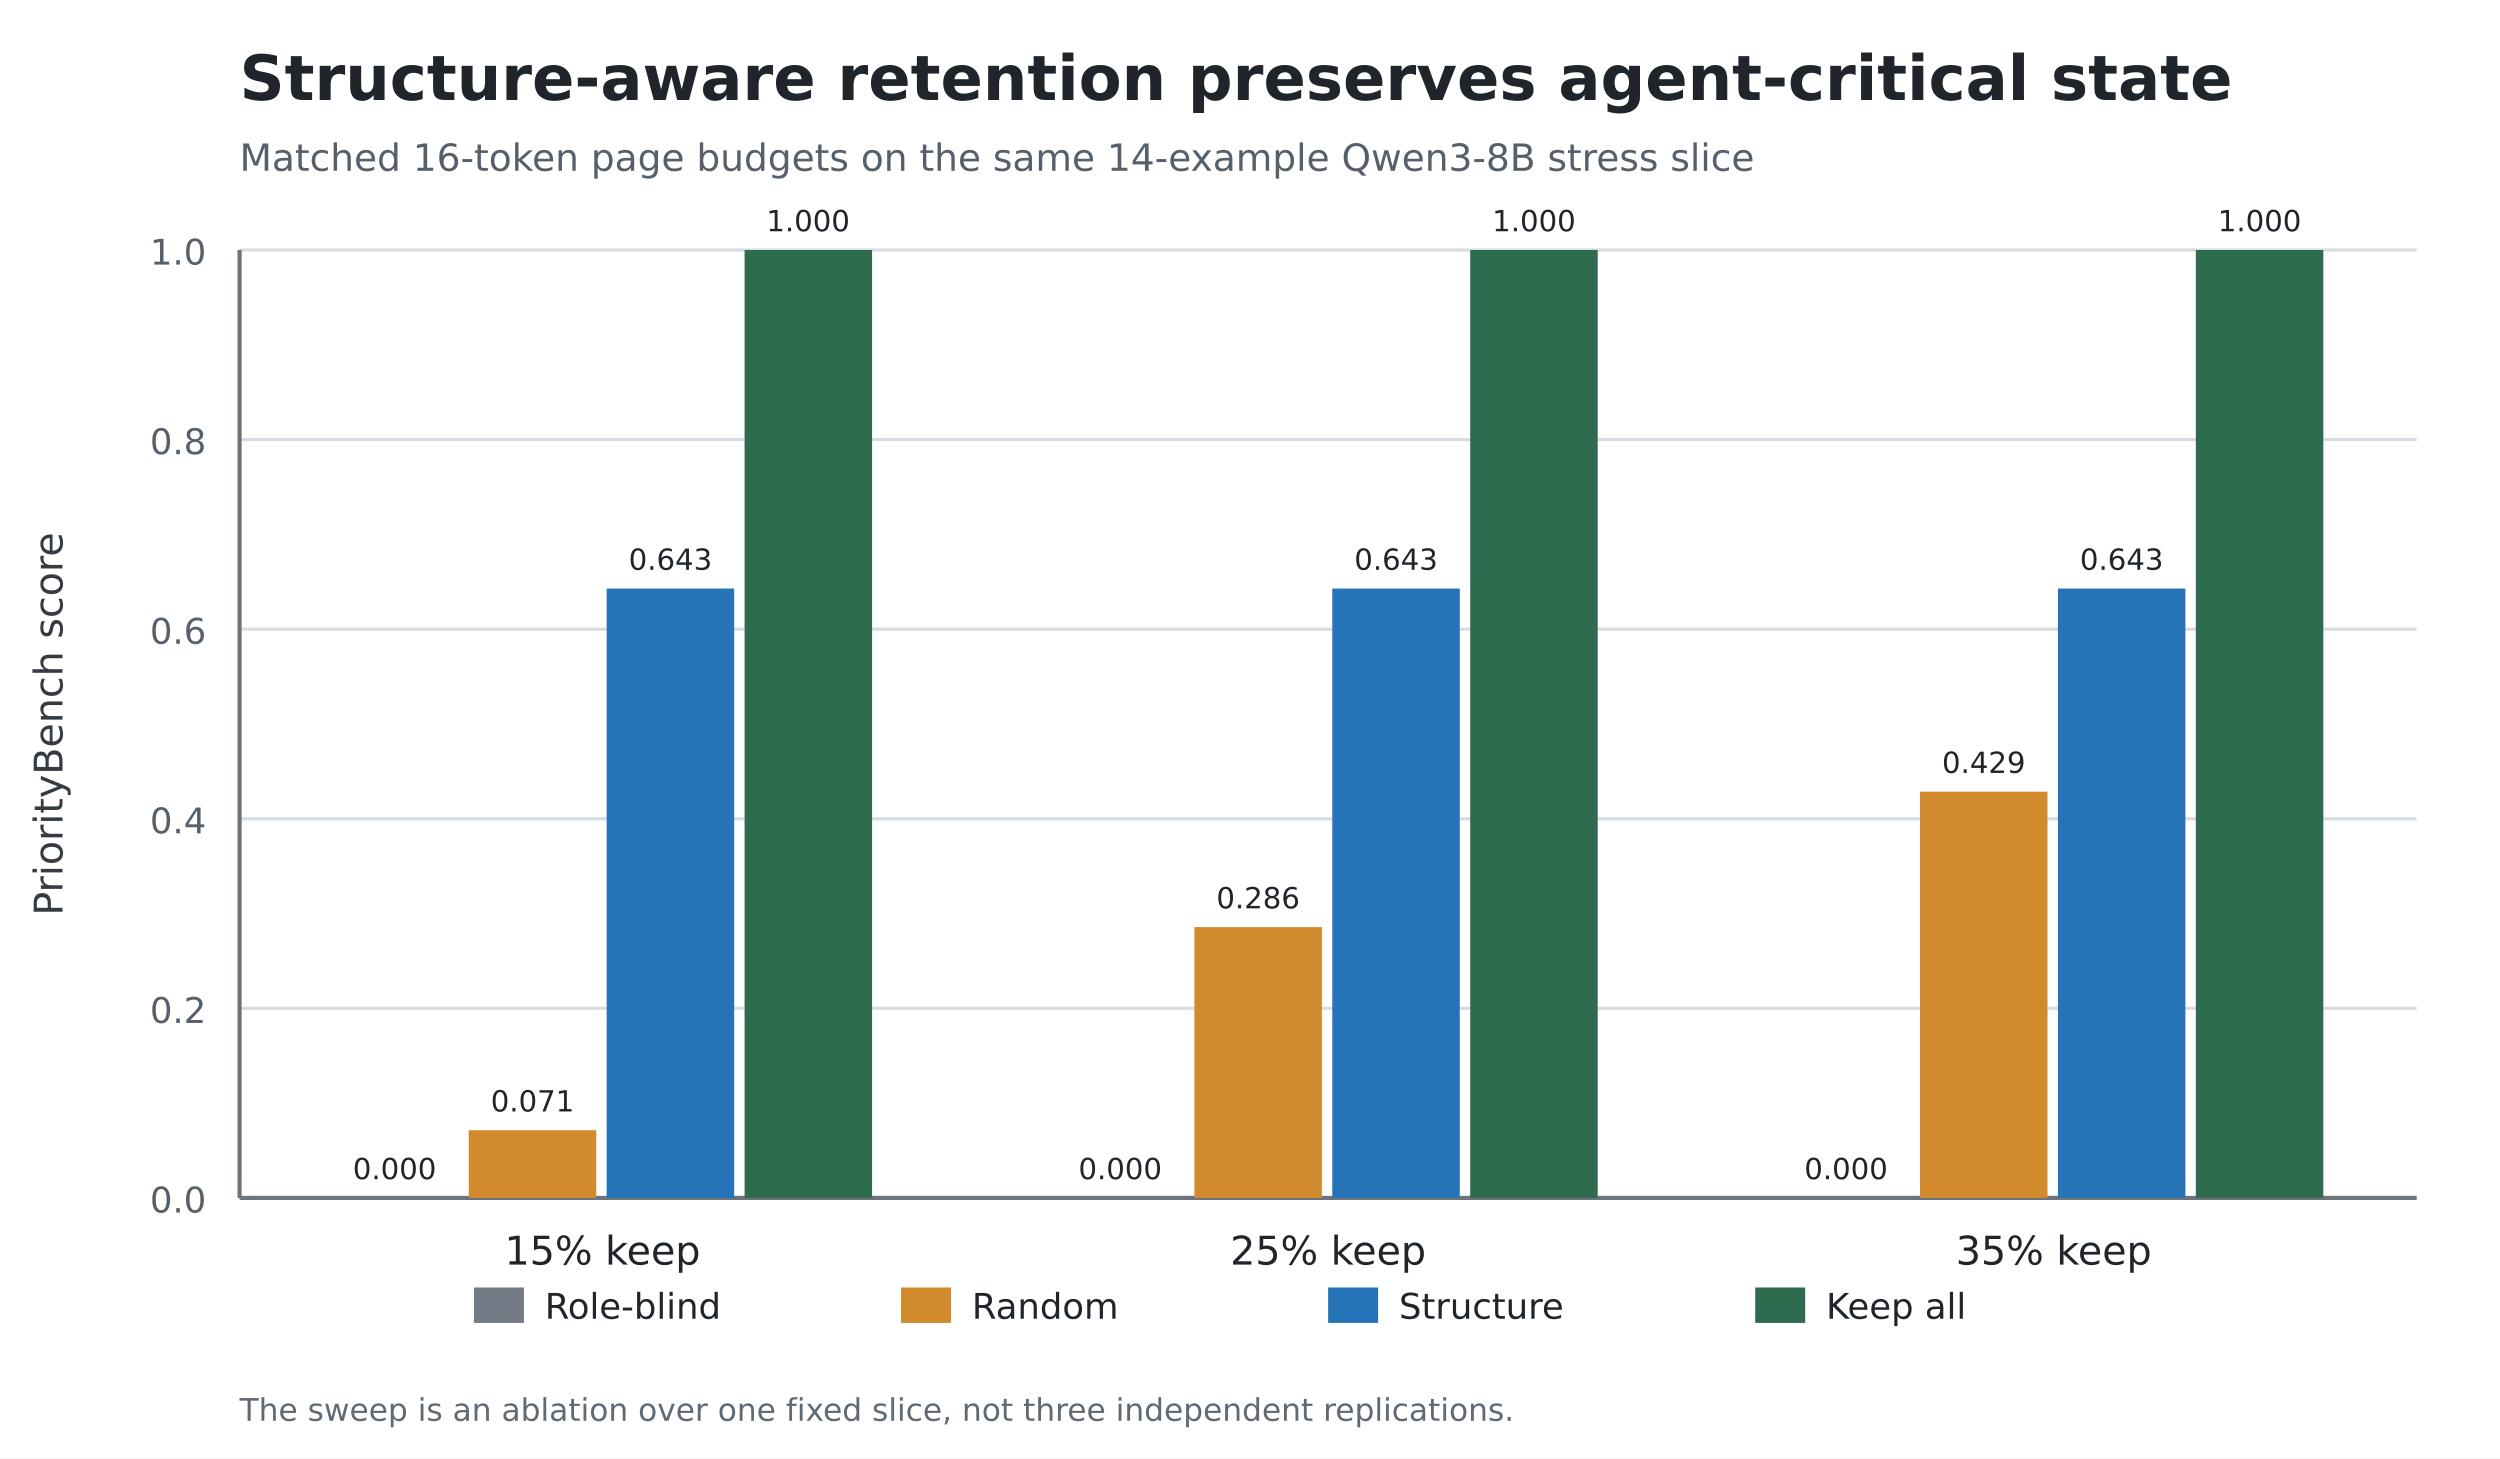
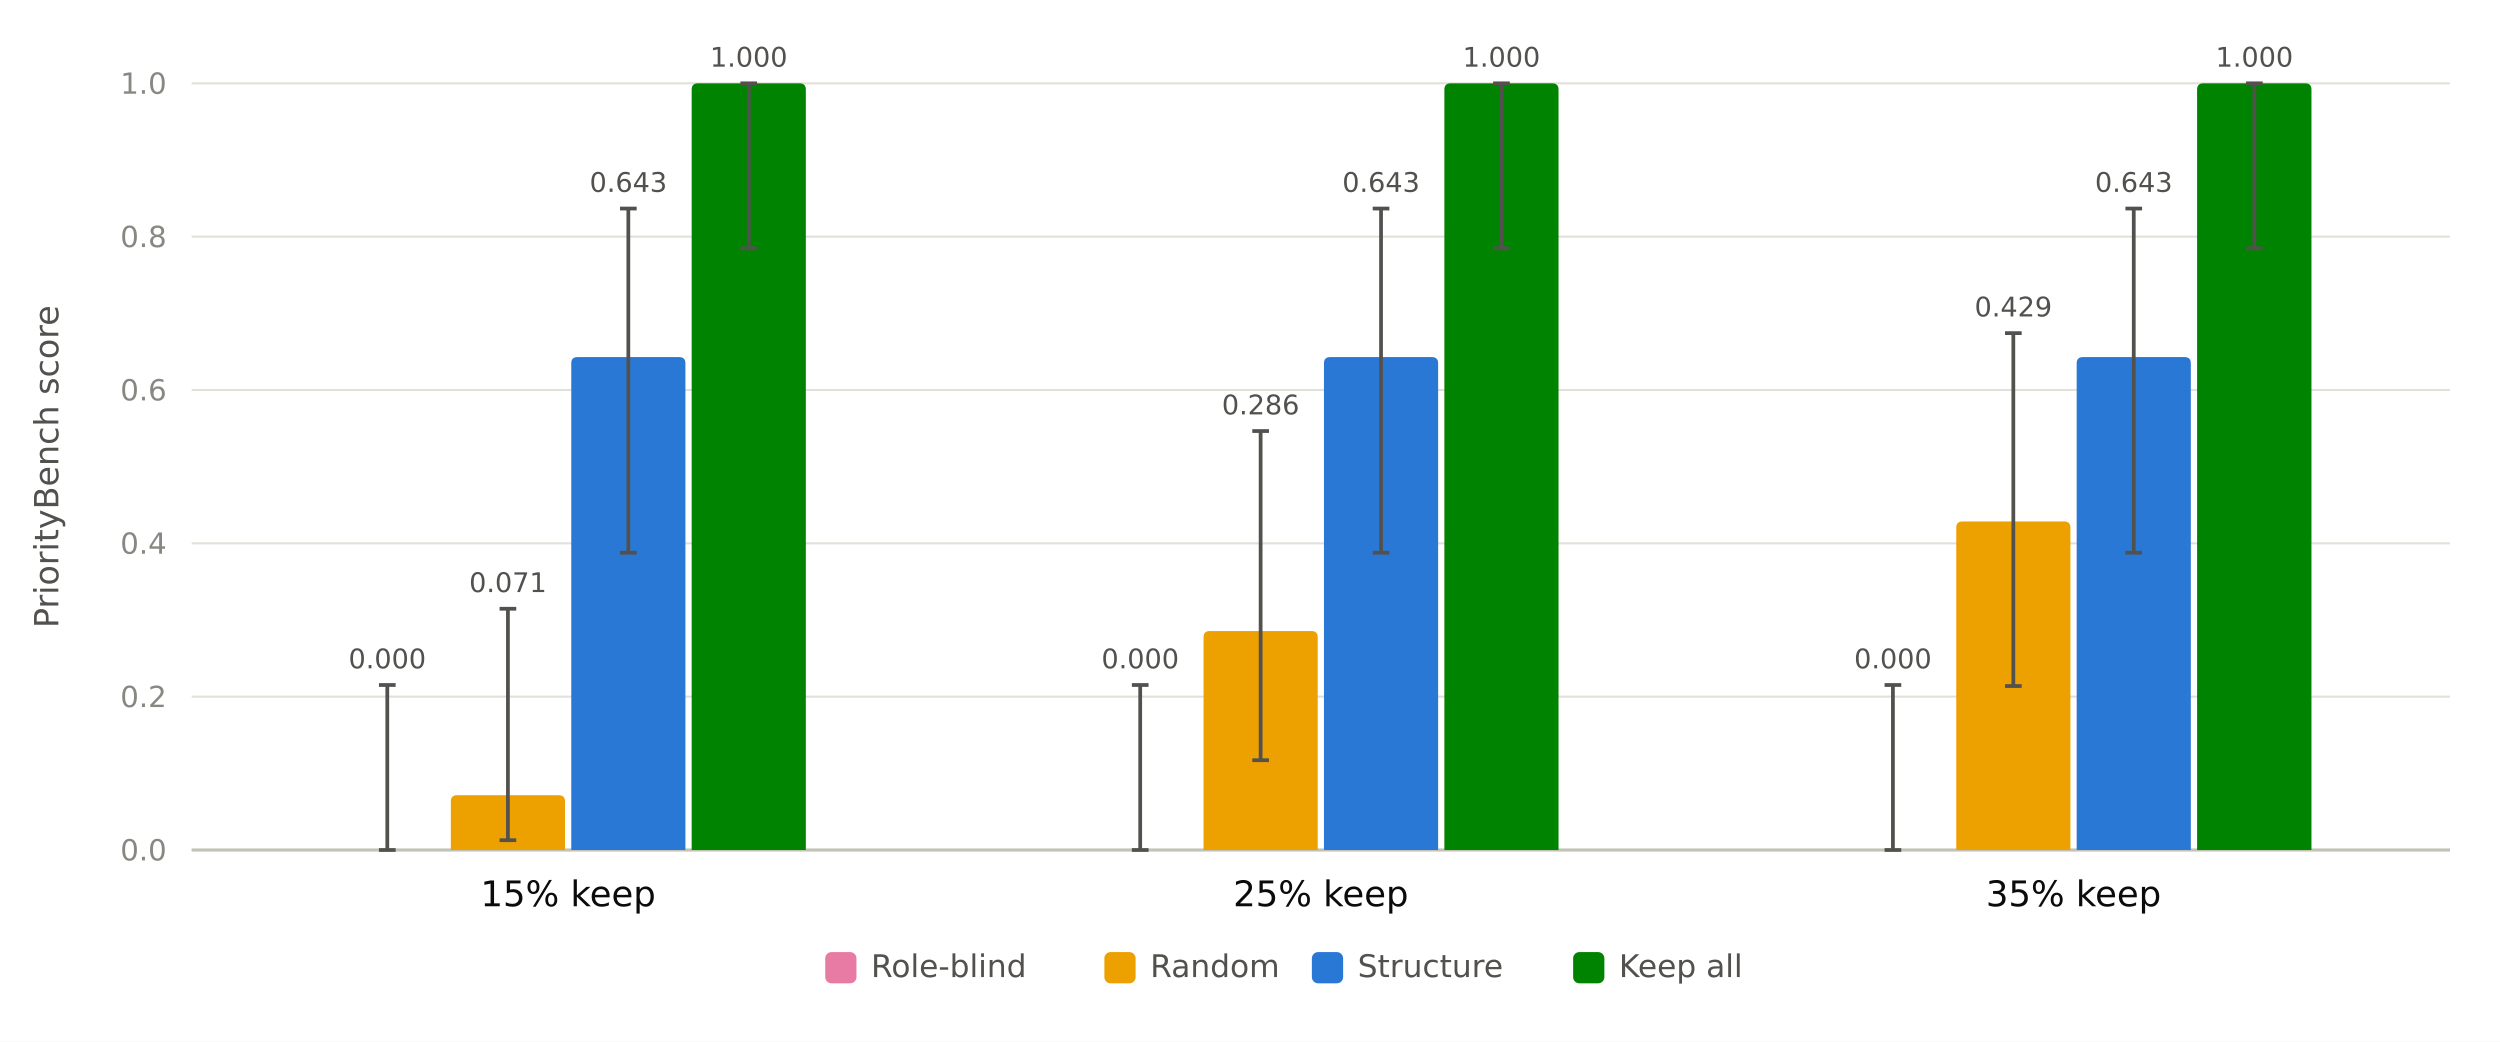
- <svg xmlns="http://www.w3.org/2000/svg" width="1200" height="700" viewBox="0 0 1200 700" role="img" aria-labelledby="title">
+ <svg xmlns="http://www.w3.org/2000/svg" width="1200" height="500" viewBox="0 0 1200 500" role="img" aria-labelledby="title">
  <defs>
    <marker id="arrowhead" markerWidth="10" markerHeight="7" refX="9" refY="3.5" orient="auto">
-       <polygon points="0 0, 10 3.5, 0 7" fill="#4E5964" />
+       <polygon points="0 0, 10 3.5, 0 7" fill="#52514E" />
    </marker>
  </defs>
-   <rect x="0.0" y="0.0" width="1200.0" height="700.0" fill="#FFFFFF" stroke="none" />
-   <text x="115.0" y="48.0" text-anchor="start" font-family="DejaVu Sans,Arial,sans-serif" font-size="30" font-weight="700" fill="#20252B">Structure-aware retention preserves agent-critical state</text>
-   <text x="115.0" y="82.0" text-anchor="start" font-family="DejaVu Sans,Arial,sans-serif" font-size="18" font-weight="400" fill="#56606B">Matched 16-token page budgets on the same 14-example Qwen3-8B stress slice</text>
-   <line x1="115.0" y1="575.0" x2="1160.0" y2="575.0" stroke="#D7DCE1" stroke-width="1.5" />
-   <text x="99.0" y="582.0" text-anchor="end" font-family="DejaVu Sans,Arial,sans-serif" font-size="17" font-weight="400" fill="#56606B">0.0</text>
-   <line x1="115.0" y1="484.0" x2="1160.0" y2="484.0" stroke="#D7DCE1" stroke-width="1.5" />
-   <text x="99.0" y="491.0" text-anchor="end" font-family="DejaVu Sans,Arial,sans-serif" font-size="17" font-weight="400" fill="#56606B">0.2</text>
-   <line x1="115.0" y1="393.0" x2="1160.0" y2="393.0" stroke="#D7DCE1" stroke-width="1.5" />
-   <text x="99.0" y="400.0" text-anchor="end" font-family="DejaVu Sans,Arial,sans-serif" font-size="17" font-weight="400" fill="#56606B">0.4</text>
-   <line x1="115.0" y1="302.0" x2="1160.0" y2="302.0" stroke="#D7DCE1" stroke-width="1.5" />
-   <text x="99.0" y="309.0" text-anchor="end" font-family="DejaVu Sans,Arial,sans-serif" font-size="17" font-weight="400" fill="#56606B">0.6</text>
-   <line x1="115.0" y1="211.0" x2="1160.0" y2="211.0" stroke="#D7DCE1" stroke-width="1.5" />
-   <text x="99.0" y="218.0" text-anchor="end" font-family="DejaVu Sans,Arial,sans-serif" font-size="17" font-weight="400" fill="#56606B">0.8</text>
-   <line x1="115.0" y1="120.0" x2="1160.0" y2="120.0" stroke="#D7DCE1" stroke-width="1.5" />
-   <text x="99.0" y="127.0" text-anchor="end" font-family="DejaVu Sans,Arial,sans-serif" font-size="17" font-weight="400" fill="#56606B">1.0</text>
-   <line x1="115.0" y1="120.0" x2="115.0" y2="575.0" stroke="#6D747C" stroke-width="2" />
-   <line x1="115.0" y1="575.0" x2="1160.0" y2="575.0" stroke="#6D747C" stroke-width="2" />
-   <text x="30" y="347.5" transform="rotate(-90 30 347.5)" text-anchor="middle" font-family="DejaVu Sans,Arial,sans-serif" font-size="19" fill="#343B43">PriorityBench score</text>
-   <rect x="158.8" y="575.0" width="61.2" height="0.0" fill="#737B86" stroke="none" />
-   <text x="189.4" y="566.0" text-anchor="middle" font-family="DejaVu Sans,Arial,sans-serif" font-size="14" font-weight="400" fill="#20252B">0.000</text>
-   <rect x="225.0" y="542.5" width="61.2" height="32.5" fill="#D18B2C" stroke="none" />
-   <text x="255.6" y="533.5" text-anchor="middle" font-family="DejaVu Sans,Arial,sans-serif" font-size="14" font-weight="400" fill="#20252B">0.071</text>
-   <rect x="291.2" y="282.5" width="61.2" height="292.5" fill="#2673B8" stroke="none" />
-   <text x="321.8" y="273.5" text-anchor="middle" font-family="DejaVu Sans,Arial,sans-serif" font-size="14" font-weight="400" fill="#20252B">0.643</text>
-   <rect x="357.4" y="120.0" width="61.2" height="455.0" fill="#2F6B4F" stroke="none" />
-   <text x="387.9" y="111.0" text-anchor="middle" font-family="DejaVu Sans,Arial,sans-serif" font-size="14" font-weight="400" fill="#20252B">1.000</text>
-   <text x="289.2" y="607.0" text-anchor="middle" font-family="DejaVu Sans,Arial,sans-serif" font-size="19" font-weight="400" fill="#20252B">15% keep</text>
-   <rect x="507.1" y="575.0" width="61.2" height="0.0" fill="#737B86" stroke="none" />
-   <text x="537.7" y="566.0" text-anchor="middle" font-family="DejaVu Sans,Arial,sans-serif" font-size="14" font-weight="400" fill="#20252B">0.000</text>
-   <rect x="573.3" y="445.0" width="61.2" height="130.0" fill="#D18B2C" stroke="none" />
-   <text x="603.9" y="436.0" text-anchor="middle" font-family="DejaVu Sans,Arial,sans-serif" font-size="14" font-weight="400" fill="#20252B">0.286</text>
-   <rect x="639.5" y="282.5" width="61.2" height="292.5" fill="#2673B8" stroke="none" />
-   <text x="670.1" y="273.5" text-anchor="middle" font-family="DejaVu Sans,Arial,sans-serif" font-size="14" font-weight="400" fill="#20252B">0.643</text>
-   <rect x="705.7" y="120.0" width="61.2" height="455.0" fill="#2F6B4F" stroke="none" />
-   <text x="736.3" y="111.0" text-anchor="middle" font-family="DejaVu Sans,Arial,sans-serif" font-size="14" font-weight="400" fill="#20252B">1.000</text>
-   <text x="637.5" y="607.0" text-anchor="middle" font-family="DejaVu Sans,Arial,sans-serif" font-size="19" font-weight="400" fill="#20252B">25% keep</text>
-   <rect x="855.5" y="575.0" width="61.2" height="0.0" fill="#737B86" stroke="none" />
-   <text x="886.1" y="566.0" text-anchor="middle" font-family="DejaVu Sans,Arial,sans-serif" font-size="14" font-weight="400" fill="#20252B">0.000</text>
-   <rect x="921.6" y="380.0" width="61.2" height="195.0" fill="#D18B2C" stroke="none" />
-   <text x="952.2" y="371.0" text-anchor="middle" font-family="DejaVu Sans,Arial,sans-serif" font-size="14" font-weight="400" fill="#20252B">0.429</text>
-   <rect x="987.8" y="282.5" width="61.2" height="292.5" fill="#2673B8" stroke="none" />
-   <text x="1018.4" y="273.5" text-anchor="middle" font-family="DejaVu Sans,Arial,sans-serif" font-size="14" font-weight="400" fill="#20252B">0.643</text>
-   <rect x="1054.0" y="120.0" width="61.2" height="455.0" fill="#2F6B4F" stroke="none" />
-   <text x="1084.6" y="111.0" text-anchor="middle" font-family="DejaVu Sans,Arial,sans-serif" font-size="14" font-weight="400" fill="#20252B">1.000</text>
-   <text x="985.8" y="607.0" text-anchor="middle" font-family="DejaVu Sans,Arial,sans-serif" font-size="19" font-weight="400" fill="#20252B">35% keep</text>
-   <rect x="227.5" y="618.0" width="24.0" height="17.0" fill="#737B86" stroke="none" />
-   <text x="261.5" y="633.0" text-anchor="start" font-family="DejaVu Sans,Arial,sans-serif" font-size="17" font-weight="400" fill="#20252B">Role-blind</text>
-   <rect x="432.5" y="618.0" width="24.0" height="17.0" fill="#D18B2C" stroke="none" />
-   <text x="466.5" y="633.0" text-anchor="start" font-family="DejaVu Sans,Arial,sans-serif" font-size="17" font-weight="400" fill="#20252B">Random</text>
-   <rect x="637.5" y="618.0" width="24.0" height="17.0" fill="#2673B8" stroke="none" />
-   <text x="671.5" y="633.0" text-anchor="start" font-family="DejaVu Sans,Arial,sans-serif" font-size="17" font-weight="400" fill="#20252B">Structure</text>
-   <rect x="842.5" y="618.0" width="24.0" height="17.0" fill="#2F6B4F" stroke="none" />
-   <text x="876.5" y="633.0" text-anchor="start" font-family="DejaVu Sans,Arial,sans-serif" font-size="17" font-weight="400" fill="#20252B">Keep all</text>
-   <text x="115.0" y="682.0" text-anchor="start" font-family="DejaVu Sans,Arial,sans-serif" font-size="15" font-weight="400" fill="#606A75">The sweep is an ablation over one fixed slice, not three independent replications.</text>
+   <rect x="0.0" y="0.0" width="1200.0" height="500.0" fill="#FFFFFF" stroke="none" stroke-width="1" />
+   <line x1="92.0" y1="408.0" x2="1176.0" y2="408.0" stroke="#E1E0D9" stroke-width="1.0" />
+   <text x="80.0" y="413.0" text-anchor="end" font-family="DejaVu Sans,Arial,sans-serif" font-size="14" font-weight="400" fill="#898781">0.0</text>
+   <line x1="92.0" y1="334.4" x2="1176.0" y2="334.4" stroke="#E1E0D9" stroke-width="1.0" />
+   <text x="80.0" y="339.4" text-anchor="end" font-family="DejaVu Sans,Arial,sans-serif" font-size="14" font-weight="400" fill="#898781">0.2</text>
+   <line x1="92.0" y1="260.8" x2="1176.0" y2="260.8" stroke="#E1E0D9" stroke-width="1.0" />
+   <text x="80.0" y="265.8" text-anchor="end" font-family="DejaVu Sans,Arial,sans-serif" font-size="14" font-weight="400" fill="#898781">0.4</text>
+   <line x1="92.0" y1="187.2" x2="1176.0" y2="187.2" stroke="#E1E0D9" stroke-width="1.0" />
+   <text x="80.0" y="192.2" text-anchor="end" font-family="DejaVu Sans,Arial,sans-serif" font-size="14" font-weight="400" fill="#898781">0.6</text>
+   <line x1="92.0" y1="113.6" x2="1176.0" y2="113.6" stroke="#E1E0D9" stroke-width="1.0" />
+   <text x="80.0" y="118.6" text-anchor="end" font-family="DejaVu Sans,Arial,sans-serif" font-size="14" font-weight="400" fill="#898781">0.8</text>
+   <line x1="92.0" y1="40.0" x2="1176.0" y2="40.0" stroke="#E1E0D9" stroke-width="1.0" />
+   <text x="80.0" y="45.0" text-anchor="end" font-family="DejaVu Sans,Arial,sans-serif" font-size="14" font-weight="400" fill="#898781">1.0</text>
+   <line x1="92.0" y1="408.0" x2="1176.0" y2="408.0" stroke="#C3C2B7" stroke-width="1.5" />
+   <text x="28" y="224.0" transform="rotate(-90 28 224.0)" text-anchor="middle" font-family="DejaVu Sans,Arial,sans-serif" font-size="16" fill="#52514E">PriorityBench score</text>
+   <line x1="185.9" y1="408.0" x2="185.9" y2="328.8" stroke="#52514E" stroke-width="1.8" />
+   <line x1="181.9" y1="328.8" x2="189.9" y2="328.8" stroke="#52514E" stroke-width="1.8" />
+   <line x1="181.9" y1="408.0" x2="189.9" y2="408.0" stroke="#52514E" stroke-width="1.8" />
+   <text x="185.9" y="320.8" text-anchor="middle" font-family="DejaVu Sans,Arial,sans-serif" font-size="13" font-weight="400" fill="#52514E">0.000</text>
+   <path d="M216.4,408.0 L216.4,384.7 Q216.4,381.7 219.4,381.7 L268.2,381.7 Q271.2,381.7 271.2,384.7 L271.2,408.0 Z" fill="#EDA100" />
+   <line x1="243.8" y1="403.3" x2="243.8" y2="292.2" stroke="#52514E" stroke-width="1.8" />
+   <line x1="239.8" y1="292.2" x2="247.8" y2="292.2" stroke="#52514E" stroke-width="1.8" />
+   <line x1="239.8" y1="403.3" x2="247.8" y2="403.3" stroke="#52514E" stroke-width="1.8" />
+   <text x="243.8" y="284.2" text-anchor="middle" font-family="DejaVu Sans,Arial,sans-serif" font-size="13" font-weight="400" fill="#52514E">0.071</text>
+   <path d="M274.2,408.0 L274.2,174.4 Q274.2,171.4 277.2,171.4 L326.0,171.4 Q329.0,171.4 329.0,174.4 L329.0,408.0 Z" fill="#2A78D6" />
+   <line x1="301.6" y1="265.3" x2="301.6" y2="100.1" stroke="#52514E" stroke-width="1.8" />
+   <line x1="297.6" y1="100.1" x2="305.6" y2="100.1" stroke="#52514E" stroke-width="1.8" />
+   <line x1="297.6" y1="265.3" x2="305.6" y2="265.3" stroke="#52514E" stroke-width="1.8" />
+   <text x="301.6" y="92.1" text-anchor="middle" font-family="DejaVu Sans,Arial,sans-serif" font-size="13" font-weight="400" fill="#52514E">0.643</text>
+   <path d="M332.0,408.0 L332.0,43.0 Q332.0,40.0 335.0,40.0 L383.8,40.0 Q386.8,40.0 386.8,43.0 L386.8,408.0 Z" fill="#008300" />
+   <line x1="359.4" y1="119.2" x2="359.4" y2="40.0" stroke="#52514E" stroke-width="1.8" />
+   <line x1="355.4" y1="40.0" x2="363.4" y2="40.0" stroke="#52514E" stroke-width="1.8" />
+   <line x1="355.4" y1="119.2" x2="363.4" y2="119.2" stroke="#52514E" stroke-width="1.8" />
+   <text x="359.4" y="32.0" text-anchor="middle" font-family="DejaVu Sans,Arial,sans-serif" font-size="13" font-weight="400" fill="#52514E">1.000</text>
+   <text x="272.7" y="435.0" text-anchor="middle" font-family="DejaVu Sans,Arial,sans-serif" font-size="17" font-weight="400" fill="#0B0B0B">15% keep</text>
+   <line x1="547.3" y1="408.0" x2="547.3" y2="328.8" stroke="#52514E" stroke-width="1.8" />
+   <line x1="543.3" y1="328.8" x2="551.3" y2="328.8" stroke="#52514E" stroke-width="1.8" />
+   <line x1="543.3" y1="408.0" x2="551.3" y2="408.0" stroke="#52514E" stroke-width="1.8" />
+   <text x="547.3" y="320.8" text-anchor="middle" font-family="DejaVu Sans,Arial,sans-serif" font-size="13" font-weight="400" fill="#52514E">0.000</text>
+   <path d="M577.7,408.0 L577.7,305.9 Q577.7,302.9 580.7,302.9 L629.5,302.9 Q632.5,302.9 632.5,305.9 L632.5,408.0 Z" fill="#EDA100" />
+   <line x1="605.1" y1="364.9" x2="605.1" y2="206.9" stroke="#52514E" stroke-width="1.8" />
+   <line x1="601.1" y1="206.9" x2="609.1" y2="206.9" stroke="#52514E" stroke-width="1.8" />
+   <line x1="601.1" y1="364.9" x2="609.1" y2="364.9" stroke="#52514E" stroke-width="1.8" />
+   <text x="605.1" y="198.9" text-anchor="middle" font-family="DejaVu Sans,Arial,sans-serif" font-size="13" font-weight="400" fill="#52514E">0.286</text>
+   <path d="M635.5,408.0 L635.5,174.4 Q635.5,171.4 638.5,171.4 L687.3,171.4 Q690.3,171.4 690.3,174.4 L690.3,408.0 Z" fill="#2A78D6" />
+   <line x1="662.9" y1="265.3" x2="662.9" y2="100.1" stroke="#52514E" stroke-width="1.8" />
+   <line x1="658.9" y1="100.1" x2="666.9" y2="100.1" stroke="#52514E" stroke-width="1.8" />
+   <line x1="658.9" y1="265.3" x2="666.9" y2="265.3" stroke="#52514E" stroke-width="1.8" />
+   <text x="662.9" y="92.1" text-anchor="middle" font-family="DejaVu Sans,Arial,sans-serif" font-size="13" font-weight="400" fill="#52514E">0.643</text>
+   <path d="M693.3,408.0 L693.3,43.0 Q693.3,40.0 696.3,40.0 L745.1,40.0 Q748.1,40.0 748.1,43.0 L748.1,408.0 Z" fill="#008300" />
+   <line x1="720.7" y1="119.2" x2="720.7" y2="40.0" stroke="#52514E" stroke-width="1.8" />
+   <line x1="716.7" y1="40.0" x2="724.7" y2="40.0" stroke="#52514E" stroke-width="1.8" />
+   <line x1="716.7" y1="119.2" x2="724.7" y2="119.2" stroke="#52514E" stroke-width="1.8" />
+   <text x="720.7" y="32.0" text-anchor="middle" font-family="DejaVu Sans,Arial,sans-serif" font-size="13" font-weight="400" fill="#52514E">1.000</text>
+   <text x="634.0" y="435.0" text-anchor="middle" font-family="DejaVu Sans,Arial,sans-serif" font-size="17" font-weight="400" fill="#0B0B0B">25% keep</text>
+   <line x1="908.6" y1="408.0" x2="908.6" y2="328.8" stroke="#52514E" stroke-width="1.8" />
+   <line x1="904.6" y1="328.8" x2="912.6" y2="328.8" stroke="#52514E" stroke-width="1.8" />
+   <line x1="904.6" y1="408.0" x2="912.6" y2="408.0" stroke="#52514E" stroke-width="1.8" />
+   <text x="908.6" y="320.8" text-anchor="middle" font-family="DejaVu Sans,Arial,sans-serif" font-size="13" font-weight="400" fill="#52514E">0.000</text>
+   <path d="M939.0,408.0 L939.0,253.3 Q939.0,250.3 942.0,250.3 L990.8,250.3 Q993.8,250.3 993.8,253.3 L993.8,408.0 Z" fill="#EDA100" />
+   <line x1="966.4" y1="329.3" x2="966.4" y2="159.9" stroke="#52514E" stroke-width="1.8" />
+   <line x1="962.4" y1="159.9" x2="970.4" y2="159.9" stroke="#52514E" stroke-width="1.8" />
+   <line x1="962.4" y1="329.3" x2="970.4" y2="329.3" stroke="#52514E" stroke-width="1.8" />
+   <text x="966.4" y="151.9" text-anchor="middle" font-family="DejaVu Sans,Arial,sans-serif" font-size="13" font-weight="400" fill="#52514E">0.429</text>
+   <path d="M996.8,408.0 L996.8,174.4 Q996.8,171.4 999.8,171.4 L1048.6,171.4 Q1051.6,171.4 1051.6,174.4 L1051.6,408.0 Z" fill="#2A78D6" />
+   <line x1="1024.2" y1="265.3" x2="1024.2" y2="100.1" stroke="#52514E" stroke-width="1.8" />
+   <line x1="1020.2" y1="100.1" x2="1028.2" y2="100.1" stroke="#52514E" stroke-width="1.8" />
+   <line x1="1020.2" y1="265.3" x2="1028.2" y2="265.3" stroke="#52514E" stroke-width="1.8" />
+   <text x="1024.2" y="92.1" text-anchor="middle" font-family="DejaVu Sans,Arial,sans-serif" font-size="13" font-weight="400" fill="#52514E">0.643</text>
+   <path d="M1054.6,408.0 L1054.6,43.0 Q1054.6,40.0 1057.6,40.0 L1106.5,40.0 Q1109.5,40.0 1109.5,43.0 L1109.5,408.0 Z" fill="#008300" />
+   <line x1="1082.1" y1="119.2" x2="1082.1" y2="40.0" stroke="#52514E" stroke-width="1.8" />
+   <line x1="1078.1" y1="40.0" x2="1086.1" y2="40.0" stroke="#52514E" stroke-width="1.8" />
+   <line x1="1078.1" y1="119.2" x2="1086.1" y2="119.2" stroke="#52514E" stroke-width="1.8" />
+   <text x="1082.1" y="32.0" text-anchor="middle" font-family="DejaVu Sans,Arial,sans-serif" font-size="13" font-weight="400" fill="#52514E">1.000</text>
+   <text x="995.3" y="435.0" text-anchor="middle" font-family="DejaVu Sans,Arial,sans-serif" font-size="17" font-weight="400" fill="#0B0B0B">35% keep</text>
+   <rect x="396.1" y="457.0" width="15.0" height="15.0" fill="#E87BA4" stroke="none" stroke-width="1" rx="3.0" />
+   <text x="418.1" y="469.0" text-anchor="start" font-family="DejaVu Sans,Arial,sans-serif" font-size="15" font-weight="400" fill="#52514E">Role-blind</text>
+   <rect x="530.1" y="457.0" width="15.0" height="15.0" fill="#EDA100" stroke="none" stroke-width="1" rx="3.0" />
+   <text x="552.1" y="469.0" text-anchor="start" font-family="DejaVu Sans,Arial,sans-serif" font-size="15" font-weight="400" fill="#52514E">Random</text>
+   <rect x="629.7" y="457.0" width="15.0" height="15.0" fill="#2A78D6" stroke="none" stroke-width="1" rx="3.0" />
+   <text x="651.7" y="469.0" text-anchor="start" font-family="DejaVu Sans,Arial,sans-serif" font-size="15" font-weight="400" fill="#52514E">Structure</text>
+   <rect x="755.1" y="457.0" width="15.0" height="15.0" fill="#008300" stroke="none" stroke-width="1" rx="3.0" />
+   <text x="777.1" y="469.0" text-anchor="start" font-family="DejaVu Sans,Arial,sans-serif" font-size="15" font-weight="400" fill="#52514E">Keep all</text>
</svg>
